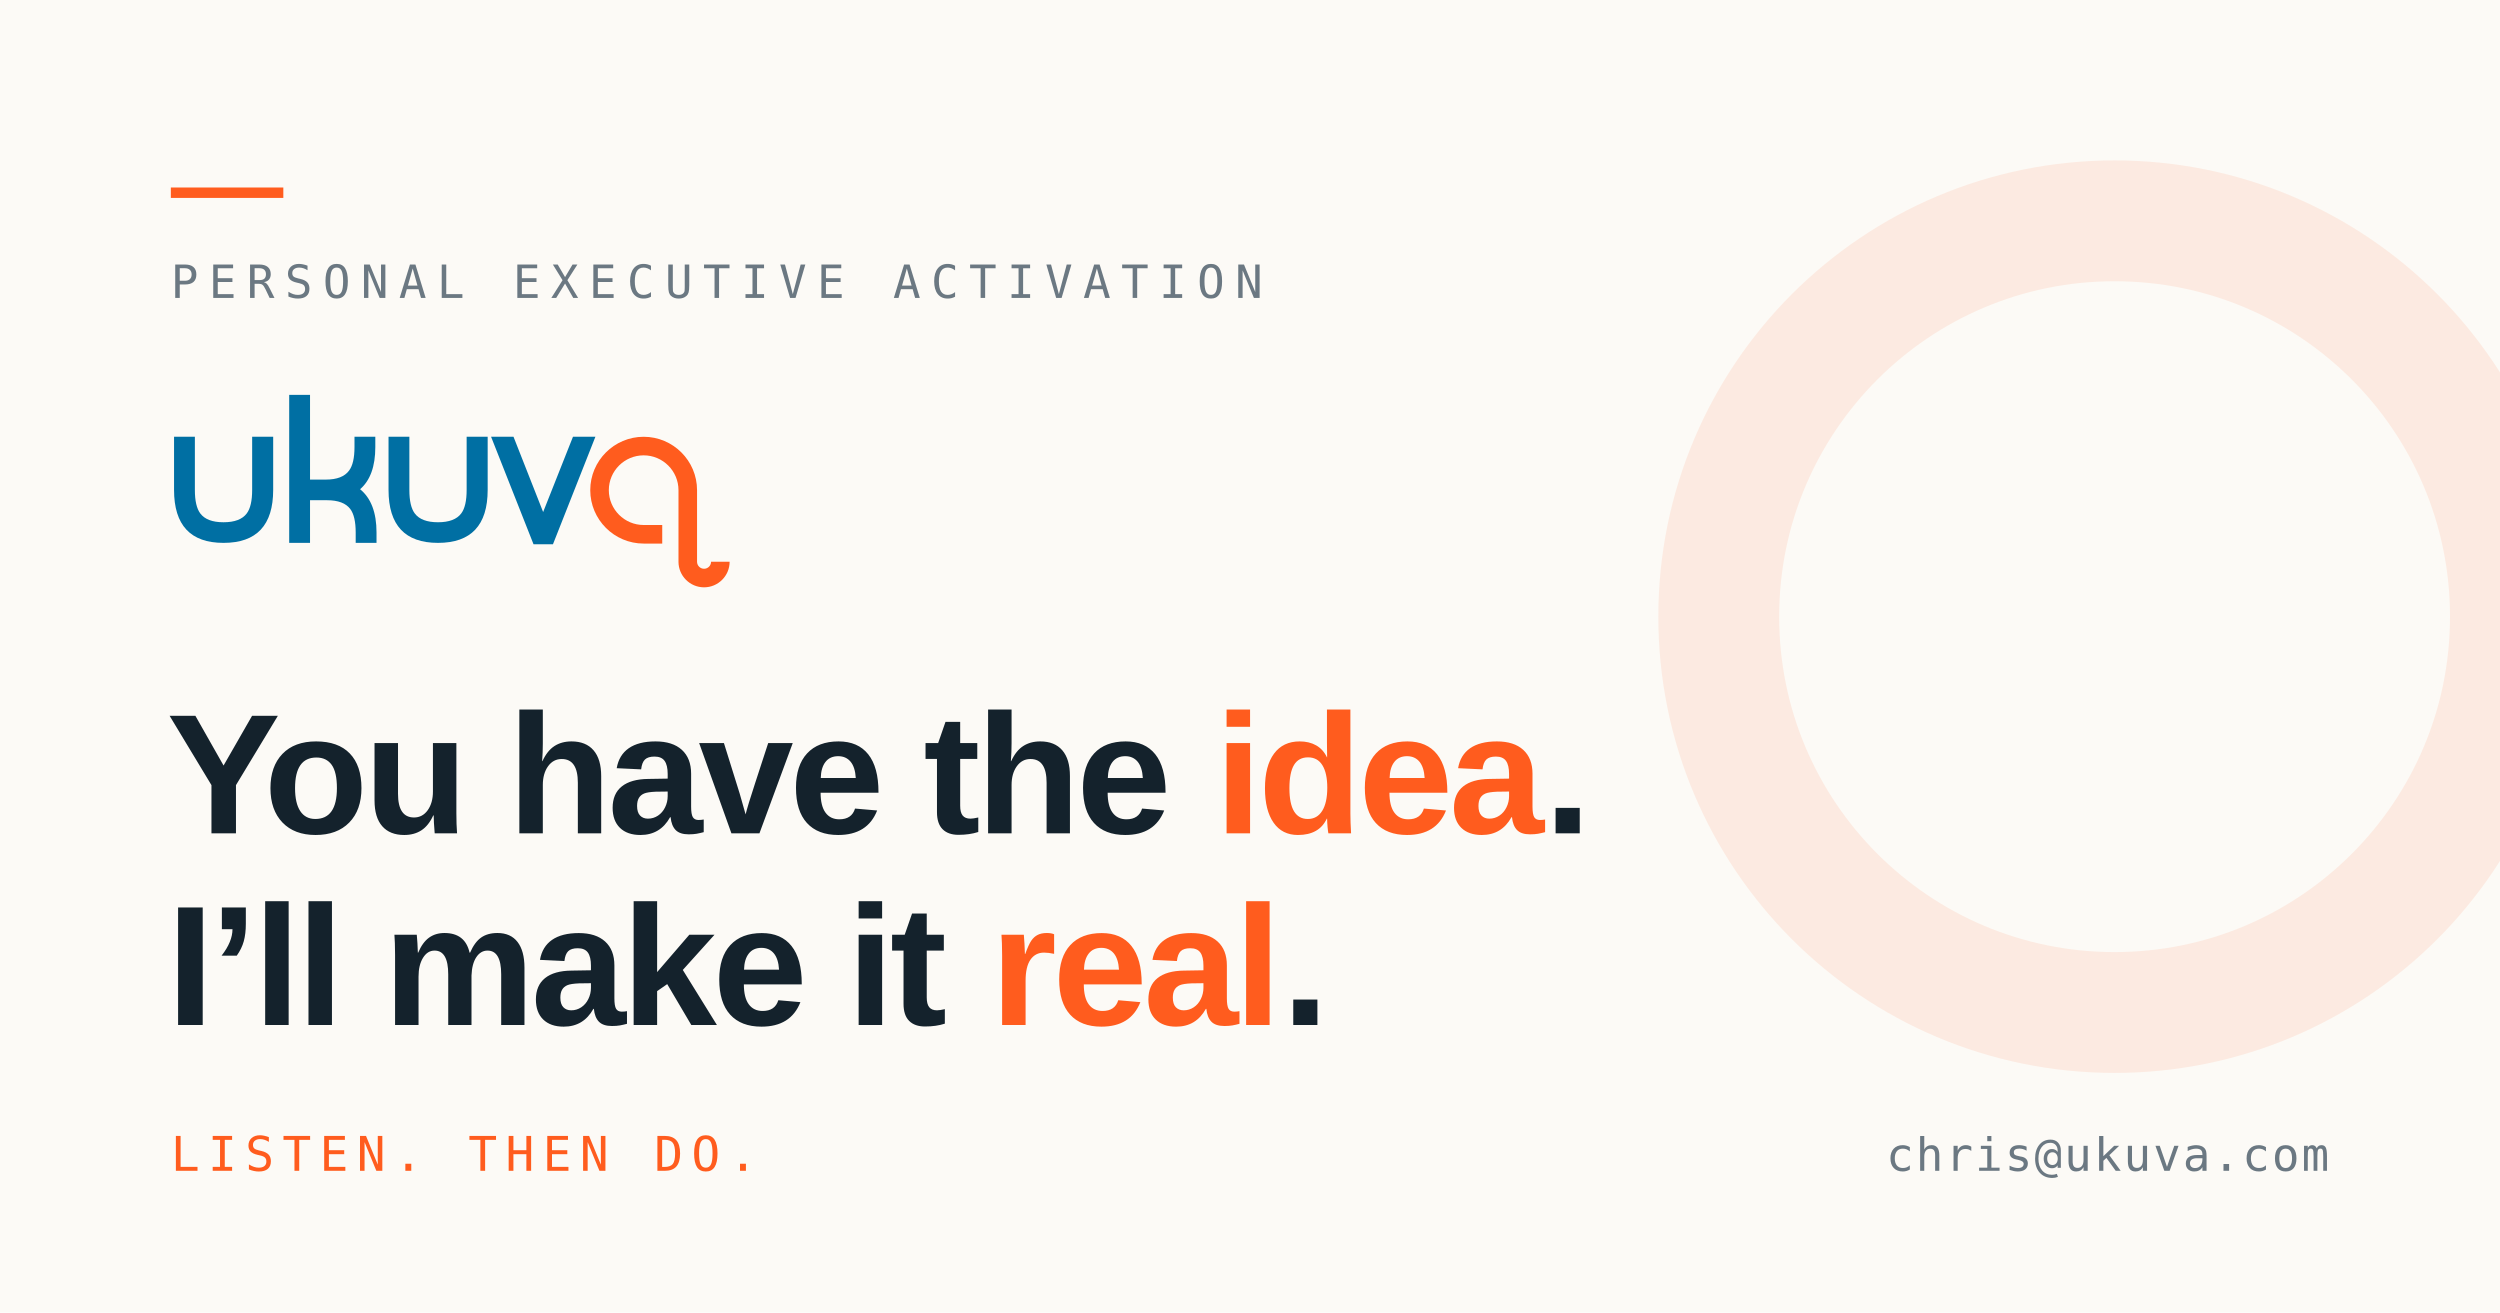
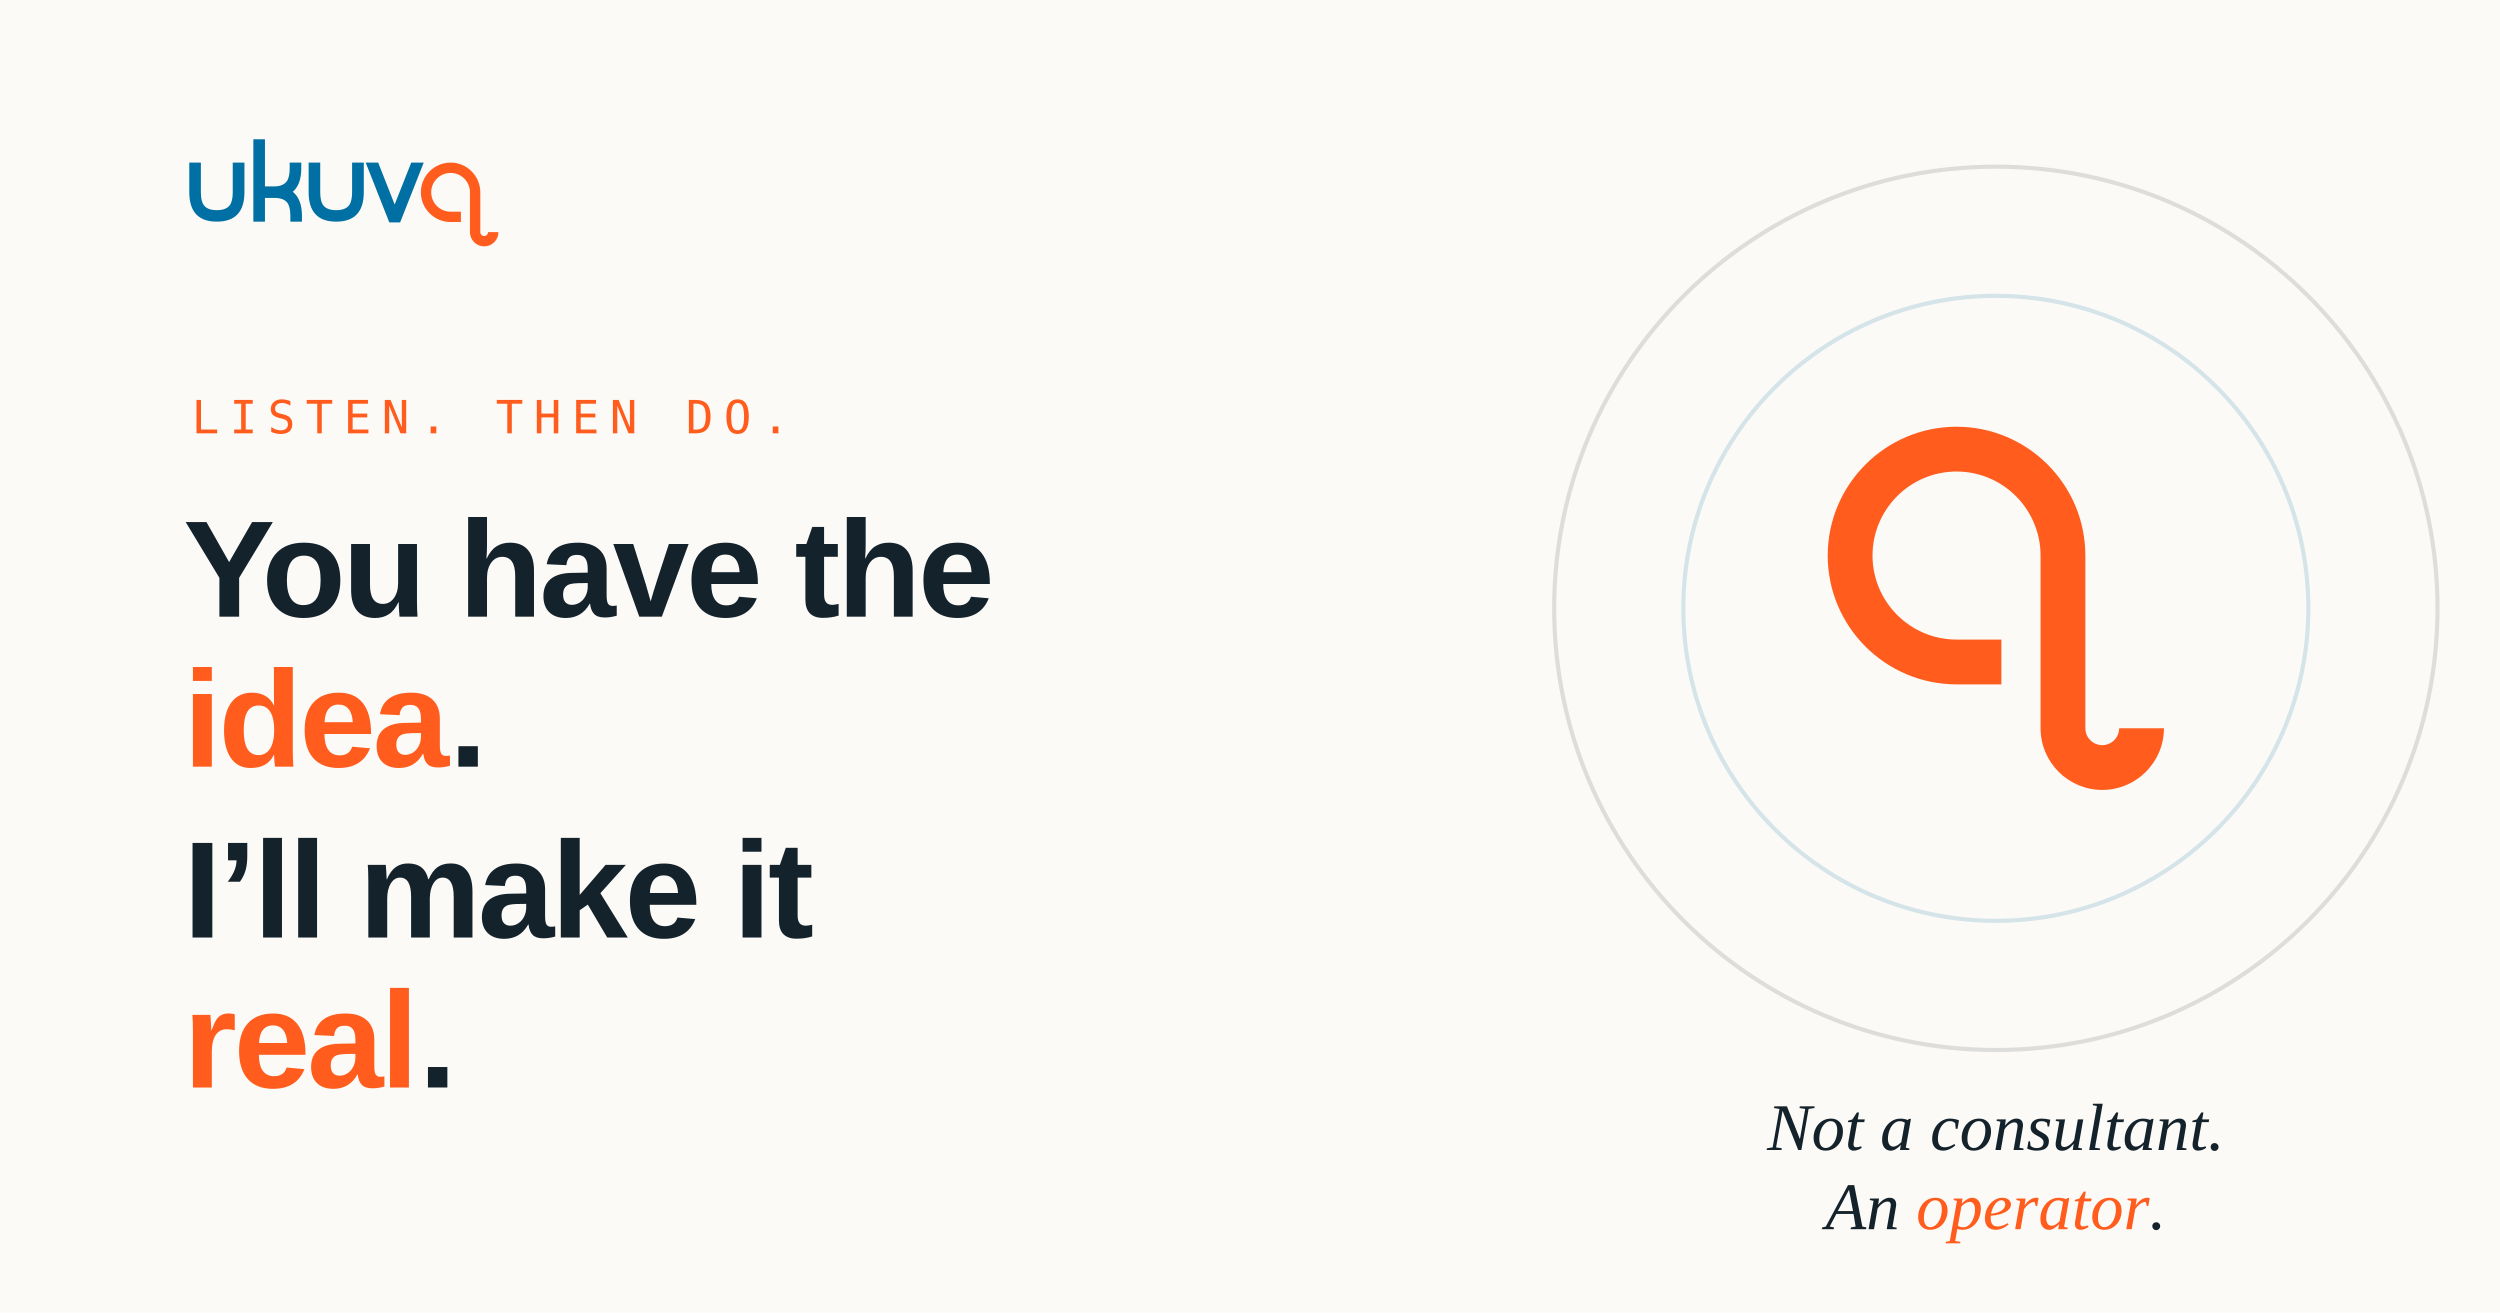
<svg xmlns="http://www.w3.org/2000/svg" width="1200" height="630" viewBox="0 0 1200 630">
  <rect width="1200" height="630" fill="#FCFAF6" />
-   <circle cx="1015" cy="296" r="190" fill="none" stroke="#FF5C1E" stroke-width="58" opacity="0.10" />
-   <rect x="82" y="90" width="54" height="5" fill="#FF5C1E" />
-   <text x="82" y="143" font-family="'IBM Plex Mono','SF Mono',ui-monospace,monospace" font-size="22" letter-spacing="5" fill="#6B7882">PERSONAL EXECUTIVE ACTIVATION</text>
-   <g transform="translate(82,188) scale(0.257) translate(-70.5,-49.8)">
+   <circle cx="958" cy="292" r="212" fill="none" stroke="#14222C" stroke-opacity="0.13" stroke-width="2" />
+   <circle cx="958" cy="292" r="150" fill="none" stroke="#006FA3" stroke-opacity="0.16" stroke-width="2" />
+   <g transform="translate(958,292) scale(0.62) translate(-984.01,-274.645)">
+     <path fill="#ff5c1e" d="M1079.48 367.48 C1079.48 374.69 1073.61 380.56 1066.40 380.56 C1059.19 380.56 1053.32 374.69 1053.32 367.48 L1053.32 233.78 C1053.32 178.79 1008.58 134.05 953.59 134.05 C898.60 134.05 853.86 178.79 853.86 233.78 C853.86 288.77 898.60 333.51 953.59 333.51 L988.29 333.51 L988.29 298.83 L953.59 298.83 C917.72 298.83 888.54 269.65 888.54 233.78 C888.54 197.91 917.72 168.73 953.59 168.73 C989.46 168.73 1018.64 197.91 1018.64 233.78 L1018.64 367.48 C1018.64 393.81 1040.07 415.24 1066.40 415.24 C1092.73 415.24 1114.16 393.81 1114.16 367.48 Z " />
+   </g>
+   <text x="958" y="552" text-anchor="middle" font-family="Newsreader,Georgia,'Times New Roman',serif" font-style="italic" font-size="32" fill="#14222C">Not a consultant.</text>
+   <text x="958" y="590" text-anchor="middle" font-family="Newsreader,Georgia,'Times New Roman',serif" font-style="italic" font-size="32" fill="#14222C">An <tspan fill="#FF5C1E">operator</tspan>.</text>
+   <g transform="translate(90,66) scale(0.143) translate(-70.5,-49.8)">
    <path fill="#006fa3" d="M261.65 233.29 C261.65 299.25 230.73 332.22 168.89 332.22 C107.30 332.22 76.50 299.25 76.50 233.29 L76.50 133.98 L115.40 133.98 L115.40 233.47 C115.40 253.67 118.77 268.26 125.50 277.24 C133.73 288.21 148.19 293.70 168.89 293.70 C189.59 293.70 204.05 288.21 212.28 277.24 C219.01 268.26 222.38 253.67 222.38 233.47 L222.38 133.98 L261.65 133.98 Z M454.66 332.22 L415.76 332.22 L415.76 312.77 C415.76 292.57 412.39 277.98 405.66 269.01 C397.43 258.04 382.96 252.55 362.27 252.55 L330.47 252.55 L330.47 332.22 L291.57 332.22 L291.57 55.80 L330.47 55.80 L330.47 214.02 L360.02 214.02 C380.72 214.02 395.18 208.41 403.41 197.19 C410.15 188.22 413.51 173.63 413.51 153.43 L413.51 133.98 L452.41 133.98 L452.41 153.35 C452.41 189.38 442.93 215.58 423.98 231.98 C444.43 248.69 454.66 275.62 454.66 312.77 Z M662.25 233.29 C662.25 299.25 631.32 332.22 569.48 332.22 C507.89 332.22 477.10 299.25 477.10 233.29 L477.10 133.98 L516.00 133.98 L516.00 233.47 C516.00 253.67 519.36 268.26 526.10 277.24 C534.32 288.21 548.79 293.70 569.48 293.70 C590.18 293.70 604.65 288.21 612.87 277.24 C619.61 268.26 622.98 253.67 622.98 233.47 L622.98 133.98 L662.25 133.98 Z M863.48 133.98 L784.19 334.84 L747.91 334.84 L668.61 133.98 L710.50 133.98 L765.86 274.62 L821.59 133.98 Z " />
    <path fill="#ff5c1e" d="M1079.48 367.48 C1079.48 374.69 1073.61 380.56 1066.40 380.56 C1059.19 380.56 1053.32 374.69 1053.32 367.48 L1053.32 233.78 C1053.32 178.79 1008.58 134.05 953.59 134.05 C898.60 134.05 853.86 178.79 853.86 233.78 C853.86 288.77 898.60 333.51 953.59 333.51 L988.29 333.51 L988.29 298.83 L953.59 298.83 C917.72 298.83 888.54 269.65 888.54 233.78 C888.54 197.91 917.72 168.73 953.59 168.73 C989.46 168.73 1018.64 197.91 1018.64 233.78 L1018.64 367.48 C1018.64 393.81 1040.07 415.24 1066.40 415.24 C1092.73 415.24 1114.16 393.81 1114.16 367.48 Z " />
  </g>
-   <text x="80" y="400" font-family="'Schibsted Grotesk',system-ui,-apple-system,Arial,sans-serif" font-weight="800" font-size="82" letter-spacing="-2" fill="#14222C">You have the <tspan fill="#FF5C1E">idea</tspan>.</text>
-   <text x="80" y="492" font-family="'Schibsted Grotesk',system-ui,-apple-system,Arial,sans-serif" font-weight="800" font-size="82" letter-spacing="-2" fill="#14222C">I’ll make it <tspan fill="#FF5C1E">real</tspan>.</text>
-   <text x="82" y="562" font-family="'IBM Plex Mono','SF Mono',ui-monospace,monospace" font-size="23" font-weight="500" letter-spacing="4" fill="#FF5C1E">LISTEN. THEN DO.</text>
-   <text x="1118" y="562" text-anchor="end" font-family="'IBM Plex Mono','SF Mono',ui-monospace,monospace" font-size="22" letter-spacing="1" fill="#6B7882">chris@ukuva.com</text>
+   <text x="92" y="208" font-family="'IBM Plex Mono','SF Mono',ui-monospace,monospace" font-size="22" font-weight="500" letter-spacing="5" fill="#FF5C1E">LISTEN. THEN DO.</text>
+   <text x="88" y="296" font-family="'Schibsted Grotesk',system-ui,-apple-system,Arial,sans-serif" font-weight="800" font-size="66" letter-spacing="-1.5" fill="#14222C">You have the</text>
+   <text x="88" y="368" font-family="'Schibsted Grotesk',system-ui,-apple-system,Arial,sans-serif" font-weight="800" font-size="66" letter-spacing="-1.5" fill="#FF5C1E">idea<tspan fill="#14222C">.</tspan>
+   </text>
+   <text x="88" y="450" font-family="'Schibsted Grotesk',system-ui,-apple-system,Arial,sans-serif" font-weight="800" font-size="66" letter-spacing="-1.5" fill="#14222C">I’ll make it</text>
+   <text x="88" y="522" font-family="'Schibsted Grotesk',system-ui,-apple-system,Arial,sans-serif" font-weight="800" font-size="66" letter-spacing="-1.5" fill="#FF5C1E">real<tspan fill="#14222C">.</tspan>
+   </text>
</svg>
